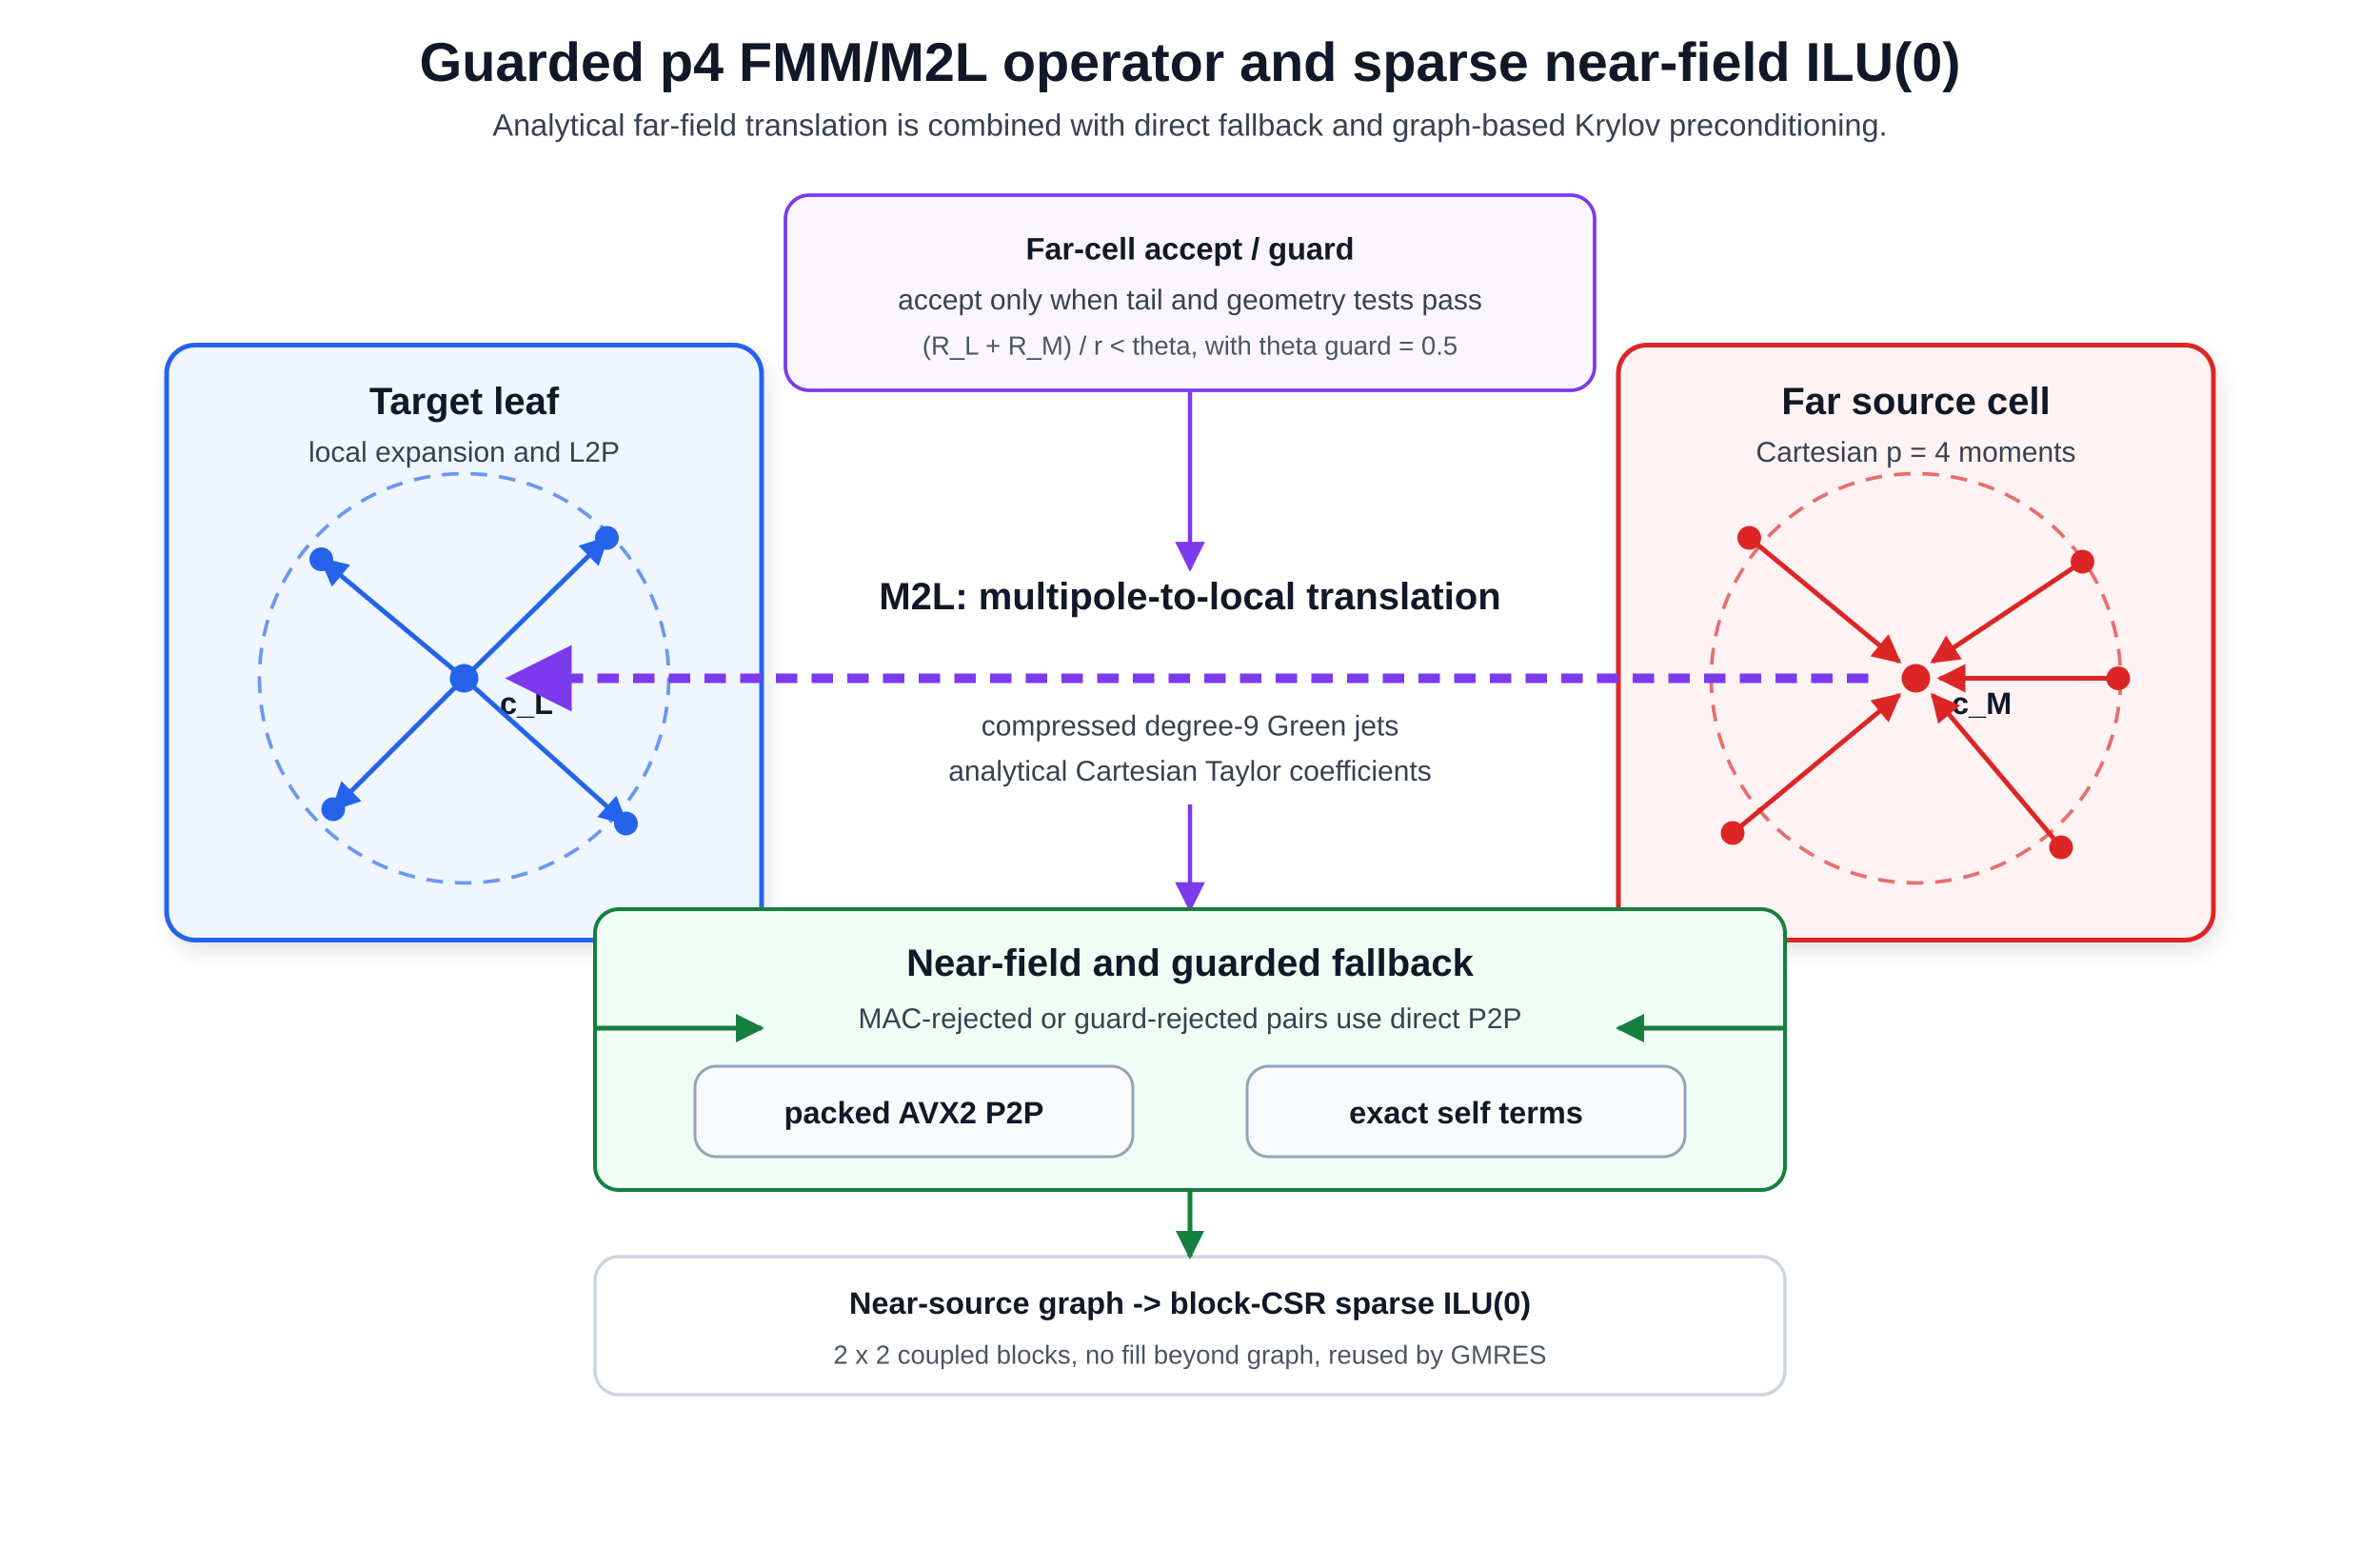
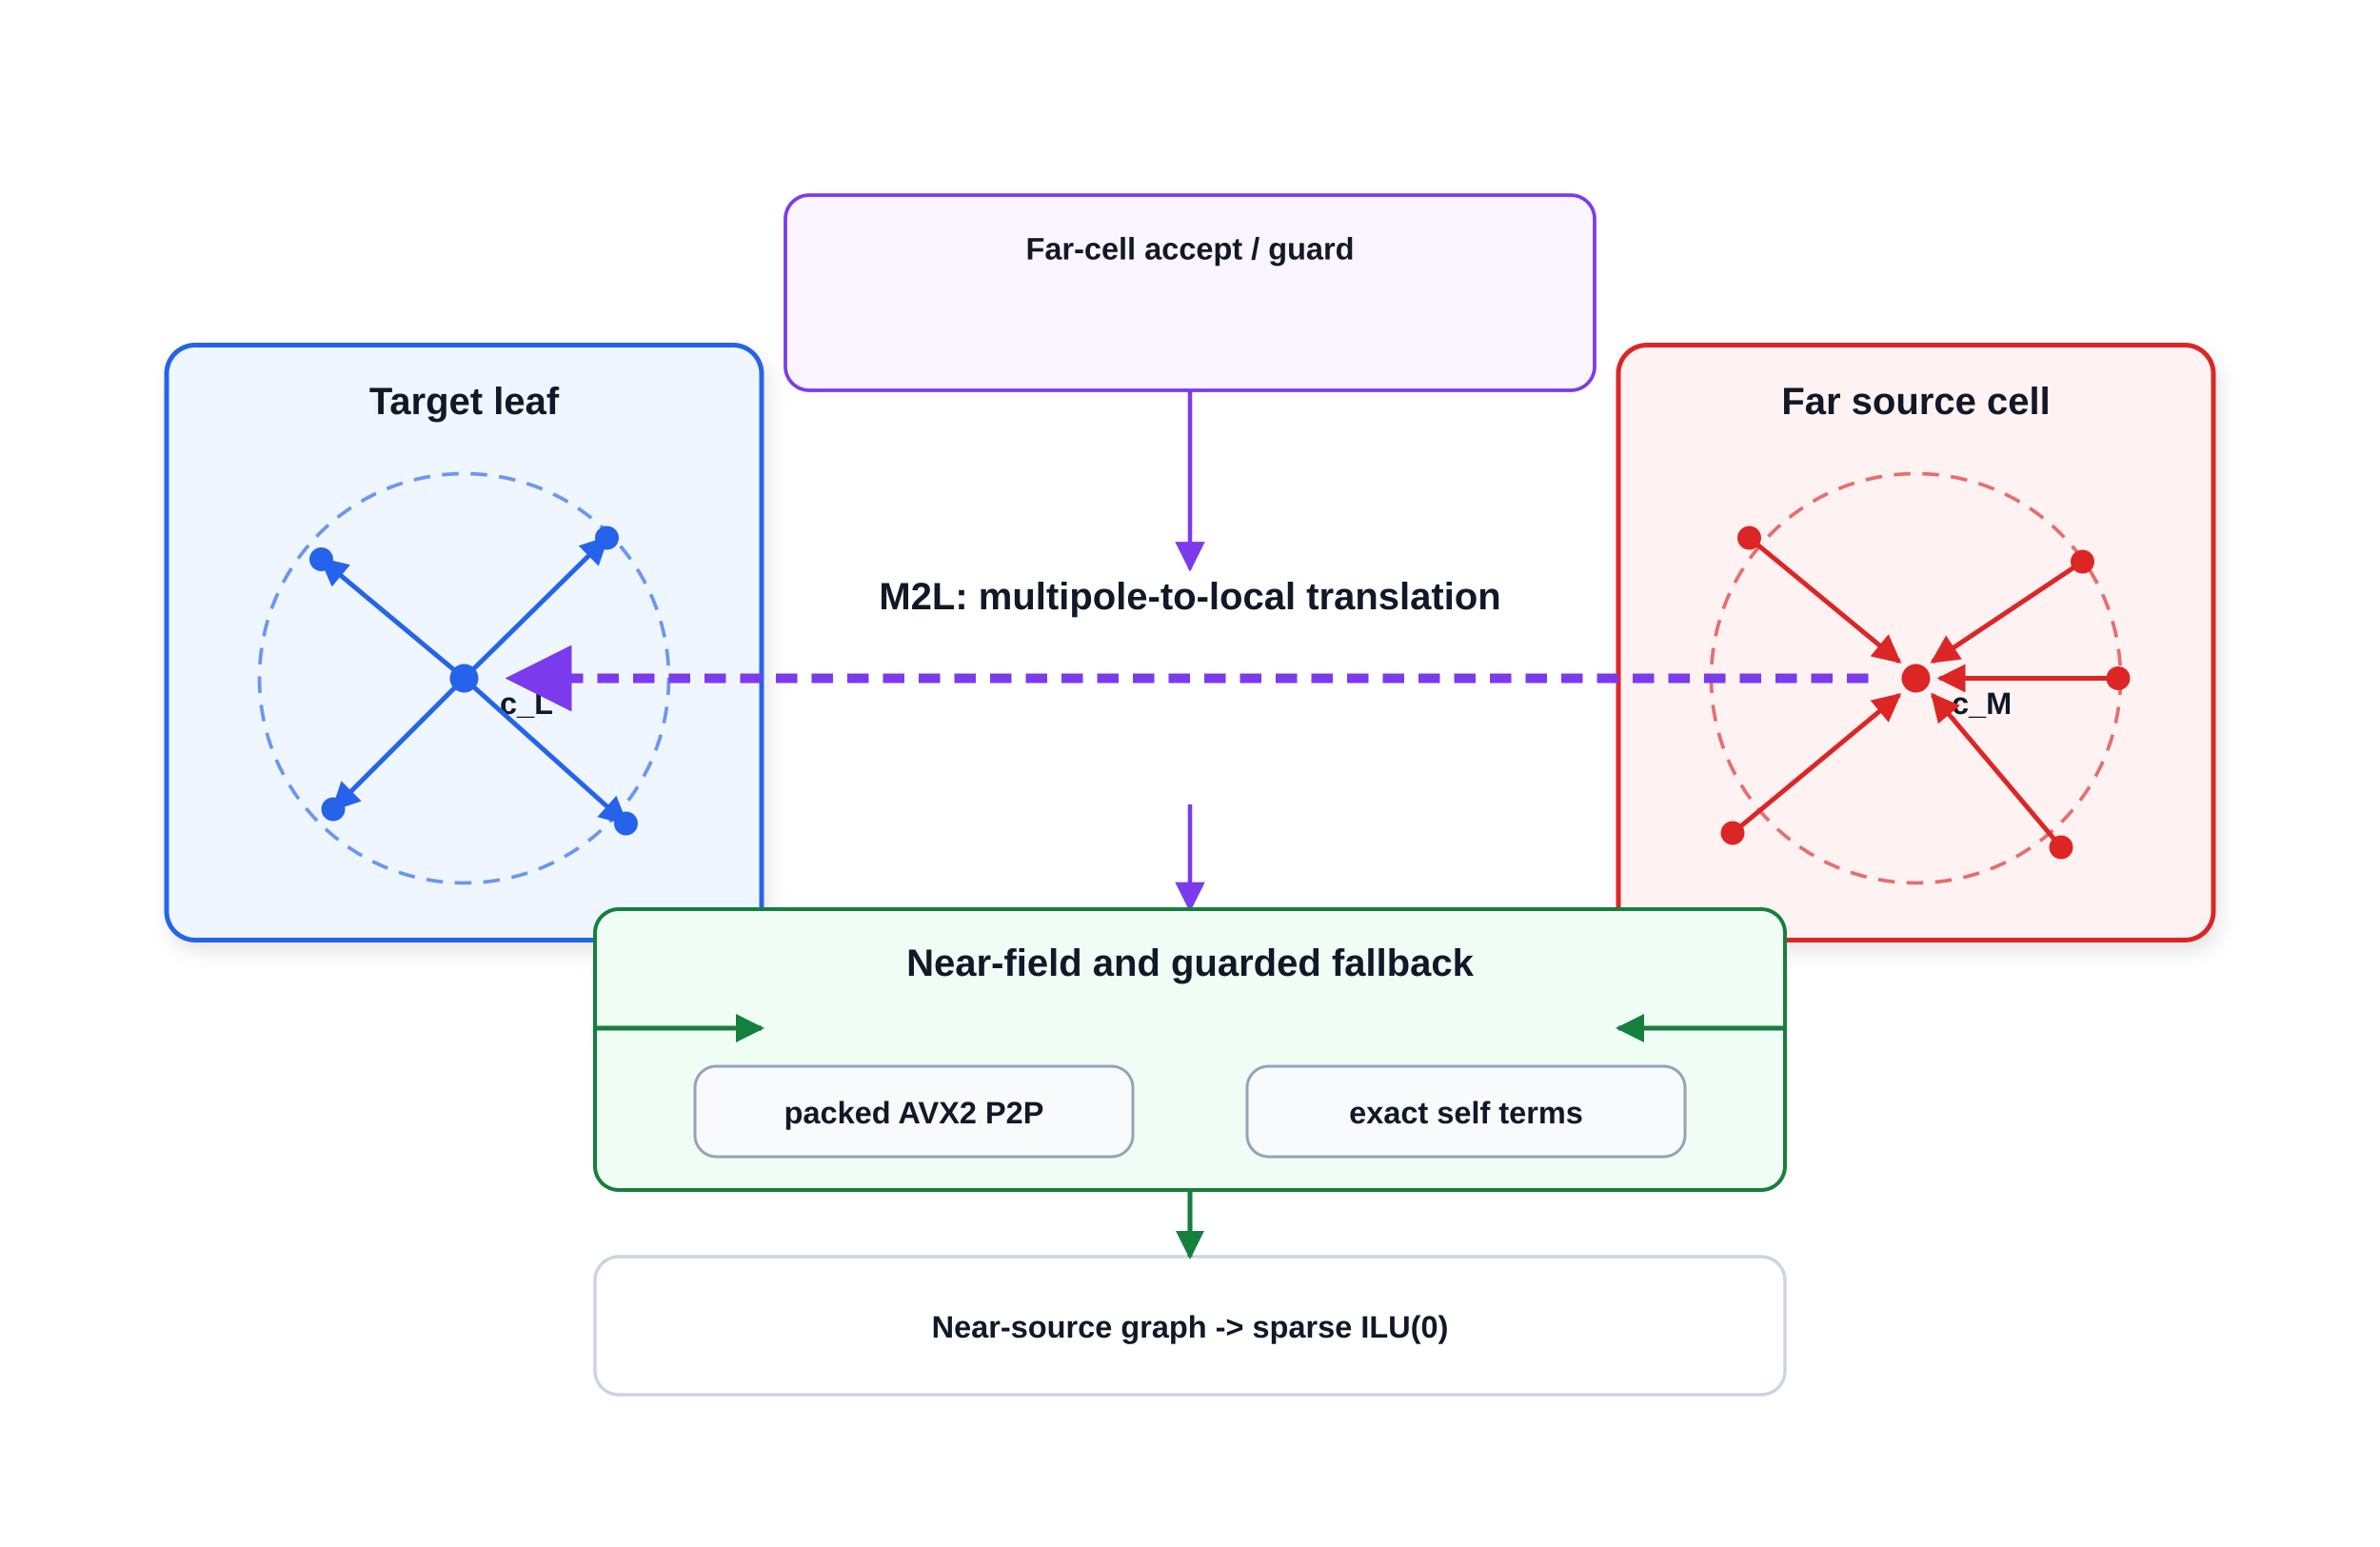
<svg xmlns="http://www.w3.org/2000/svg" width="1000" height="650" viewBox="0 0 1000 650">
  <defs>
    <filter id="drop-shadow" x="-10%" y="-10%" width="130%" height="130%">
      <feDropShadow dx="2" dy="4" stdDeviation="4" flood-opacity="0.10" />
    </filter>
    <marker id="arrowPurple" viewBox="0 0 10 10" refX="9" refY="5" markerWidth="7" markerHeight="7" orient="auto">
      <path d="M0,0 L10,5 L0,10 z" fill="#7c3aed" />
    </marker>
    <marker id="arrowRed" viewBox="0 0 10 10" refX="9" refY="5" markerWidth="6" markerHeight="6" orient="auto">
      <path d="M0,0 L10,5 L0,10 z" fill="#dc2626" />
    </marker>
    <marker id="arrowBlue" viewBox="0 0 10 10" refX="9" refY="5" markerWidth="6" markerHeight="6" orient="auto">
      <path d="M0,0 L10,5 L0,10 z" fill="#2563eb" />
    </marker>
    <marker id="arrowGreen" viewBox="0 0 10 10" refX="9" refY="5" markerWidth="6" markerHeight="6" orient="auto">
      <path d="M0,0 L10,5 L0,10 z" fill="#15803d" />
    </marker>
    <style>
-       .title { font: 700 23px Arial, sans-serif; fill: #111827; }
-       .subtitle { font: 13px Arial, sans-serif; fill: #374151; }
      .section { font: 700 16px Arial, sans-serif; fill: #111827; }
      .label { font: 700 13px Arial, sans-serif; fill: #111827; }
      .small { font: 12px Arial, sans-serif; fill: #374151; }
      .tiny { font: 11px Arial, sans-serif; fill: #4b5563; }
      .cellBlue { fill: #eff6ff; stroke: #2563eb; stroke-width: 2; rx: 12; filter: url(#drop-shadow); }
      .cellRed { fill: #fef2f2; stroke: #dc2626; stroke-width: 2; rx: 12; filter: url(#drop-shadow); }
      .box { fill: #ffffff; stroke: #cbd5e1; stroke-width: 1.4; rx: 10; }
      .guard { fill: #faf5ff; stroke: #7c3aed; stroke-width: 1.5; rx: 10; }
      .near { fill: #f0fdf4; stroke: #15803d; stroke-width: 1.6; rx: 10; }
      .muted { fill: #f8fafc; stroke: #94a3b8; stroke-width: 1.2; rx: 9; }
    </style>
  </defs>
  <rect width="1000" height="650" fill="white" />
-   <text x="500" y="34" class="title" text-anchor="middle">Guarded p4 FMM/M2L operator and sparse near-field ILU(0)</text>
-   <text x="500" y="57" class="subtitle" text-anchor="middle">Analytical far-field translation is combined with direct fallback and graph-based Krylov preconditioning.</text>
  <rect x="70" y="145" width="250" height="250" class="cellBlue" />
  <text x="195" y="174" class="section" text-anchor="middle" fill="#2563eb">Target leaf</text>
-   <text x="195" y="194" class="small" text-anchor="middle">local expansion and L2P</text>
  <circle cx="195" cy="285" r="86" fill="none" stroke="#2563eb" stroke-width="1.5" stroke-dasharray="7 5" opacity="0.65" />
  <circle cx="195" cy="285" r="6" fill="#2563eb" />
  <text x="210" y="300" class="label" fill="#2563eb">c_L</text>
  <g stroke="#2563eb" stroke-width="2.0" marker-end="url(#arrowBlue)">
    <line x1="195" y1="285" x2="135" y2="235" />
    <line x1="195" y1="285" x2="255" y2="226" />
    <line x1="195" y1="285" x2="140" y2="340" />
    <line x1="195" y1="285" x2="263" y2="346" />
  </g>
  <circle cx="135" cy="235" r="5" fill="#2563eb" />
  <circle cx="255" cy="226" r="5" fill="#2563eb" />
  <circle cx="140" cy="340" r="5" fill="#2563eb" />
  <circle cx="263" cy="346" r="5" fill="#2563eb" />
  <rect x="680" y="145" width="250" height="250" class="cellRed" />
  <text x="805" y="174" class="section" text-anchor="middle" fill="#dc2626">Far source cell</text>
-   <text x="805" y="194" class="small" text-anchor="middle">Cartesian p = 4 moments</text>
  <circle cx="805" cy="285" r="86" fill="none" stroke="#dc2626" stroke-width="1.5" stroke-dasharray="7 5" opacity="0.65" />
  <circle cx="805" cy="285" r="6" fill="#dc2626" />
  <text x="820" y="300" class="label" fill="#dc2626">c_M</text>
  <g stroke="#dc2626" stroke-width="2.0" marker-end="url(#arrowRed)">
    <line x1="735" y1="226" x2="798" y2="278" />
    <line x1="875" y1="236" x2="812" y2="278" />
    <line x1="728" y1="350" x2="798" y2="292" />
    <line x1="866" y1="356" x2="812" y2="292" />
    <line x1="890" y1="285" x2="815" y2="285" />
  </g>
  <circle cx="735" cy="226" r="5" fill="#dc2626" />
  <circle cx="875" cy="236" r="5" fill="#dc2626" />
  <circle cx="728" cy="350" r="5" fill="#dc2626" />
  <circle cx="866" cy="356" r="5" fill="#dc2626" />
  <circle cx="890" cy="285" r="5" fill="#dc2626" />
  <line x1="785" y1="285" x2="215" y2="285" stroke="#7c3aed" stroke-width="4" stroke-dasharray="9 6" marker-end="url(#arrowPurple)" />
  <text x="500" y="256" class="section" text-anchor="middle" fill="#7c3aed">M2L: multipole-to-local translation</text>
-   <text x="500" y="309" class="small" text-anchor="middle">compressed degree-9 Green jets</text>
-   <text x="500" y="328" class="small" text-anchor="middle">analytical Cartesian Taylor coefficients</text>
  <rect x="330" y="82" width="340" height="82" class="guard" />
  <text x="500" y="109" class="label" text-anchor="middle" fill="#6d28d9">Far-cell accept / guard</text>
-   <text x="500" y="130" class="small" text-anchor="middle">accept only when tail and geometry tests pass</text>
-   <text x="500" y="149" class="tiny" text-anchor="middle">(R_L + R_M) / r &lt; theta, with theta guard = 0.5</text>
  <line x1="500" y1="164" x2="500" y2="239" stroke="#7c3aed" stroke-width="1.8" marker-end="url(#arrowPurple)" />
  <line x1="500" y1="338" x2="500" y2="382" stroke="#7c3aed" stroke-width="1.8" marker-end="url(#arrowPurple)" />
  <rect x="250" y="382" width="500" height="118" class="near" />
  <text x="500" y="410" class="section" text-anchor="middle" fill="#15803d">Near-field and guarded fallback</text>
-   <text x="500" y="432" class="small" text-anchor="middle">MAC-rejected or guard-rejected pairs use direct P2P</text>
  <rect x="292" y="448" width="184" height="38" class="muted" />
  <text x="384" y="472" class="label" text-anchor="middle">packed AVX2 P2P</text>
  <rect x="524" y="448" width="184" height="38" class="muted" />
  <text x="616" y="472" class="label" text-anchor="middle">exact self terms</text>
  <line x1="250" y1="432" x2="320" y2="432" stroke="#15803d" stroke-width="2" marker-end="url(#arrowGreen)" />
  <line x1="750" y1="432" x2="680" y2="432" stroke="#15803d" stroke-width="2" marker-end="url(#arrowGreen)" />
  <rect x="250" y="528" width="500" height="58" class="box" />
-   <text x="500" y="552" class="label" text-anchor="middle">Near-source graph -&gt; block-CSR sparse ILU(0)</text>
-   <text x="500" y="573" class="tiny" text-anchor="middle">2 x 2 coupled blocks, no fill beyond graph, reused by GMRES</text>
+   <text x="500" y="562" class="label" text-anchor="middle">Near-source graph -&gt; sparse ILU(0)</text>
  <line x1="500" y1="500" x2="500" y2="528" stroke="#15803d" stroke-width="2" marker-end="url(#arrowGreen)" />
</svg>
